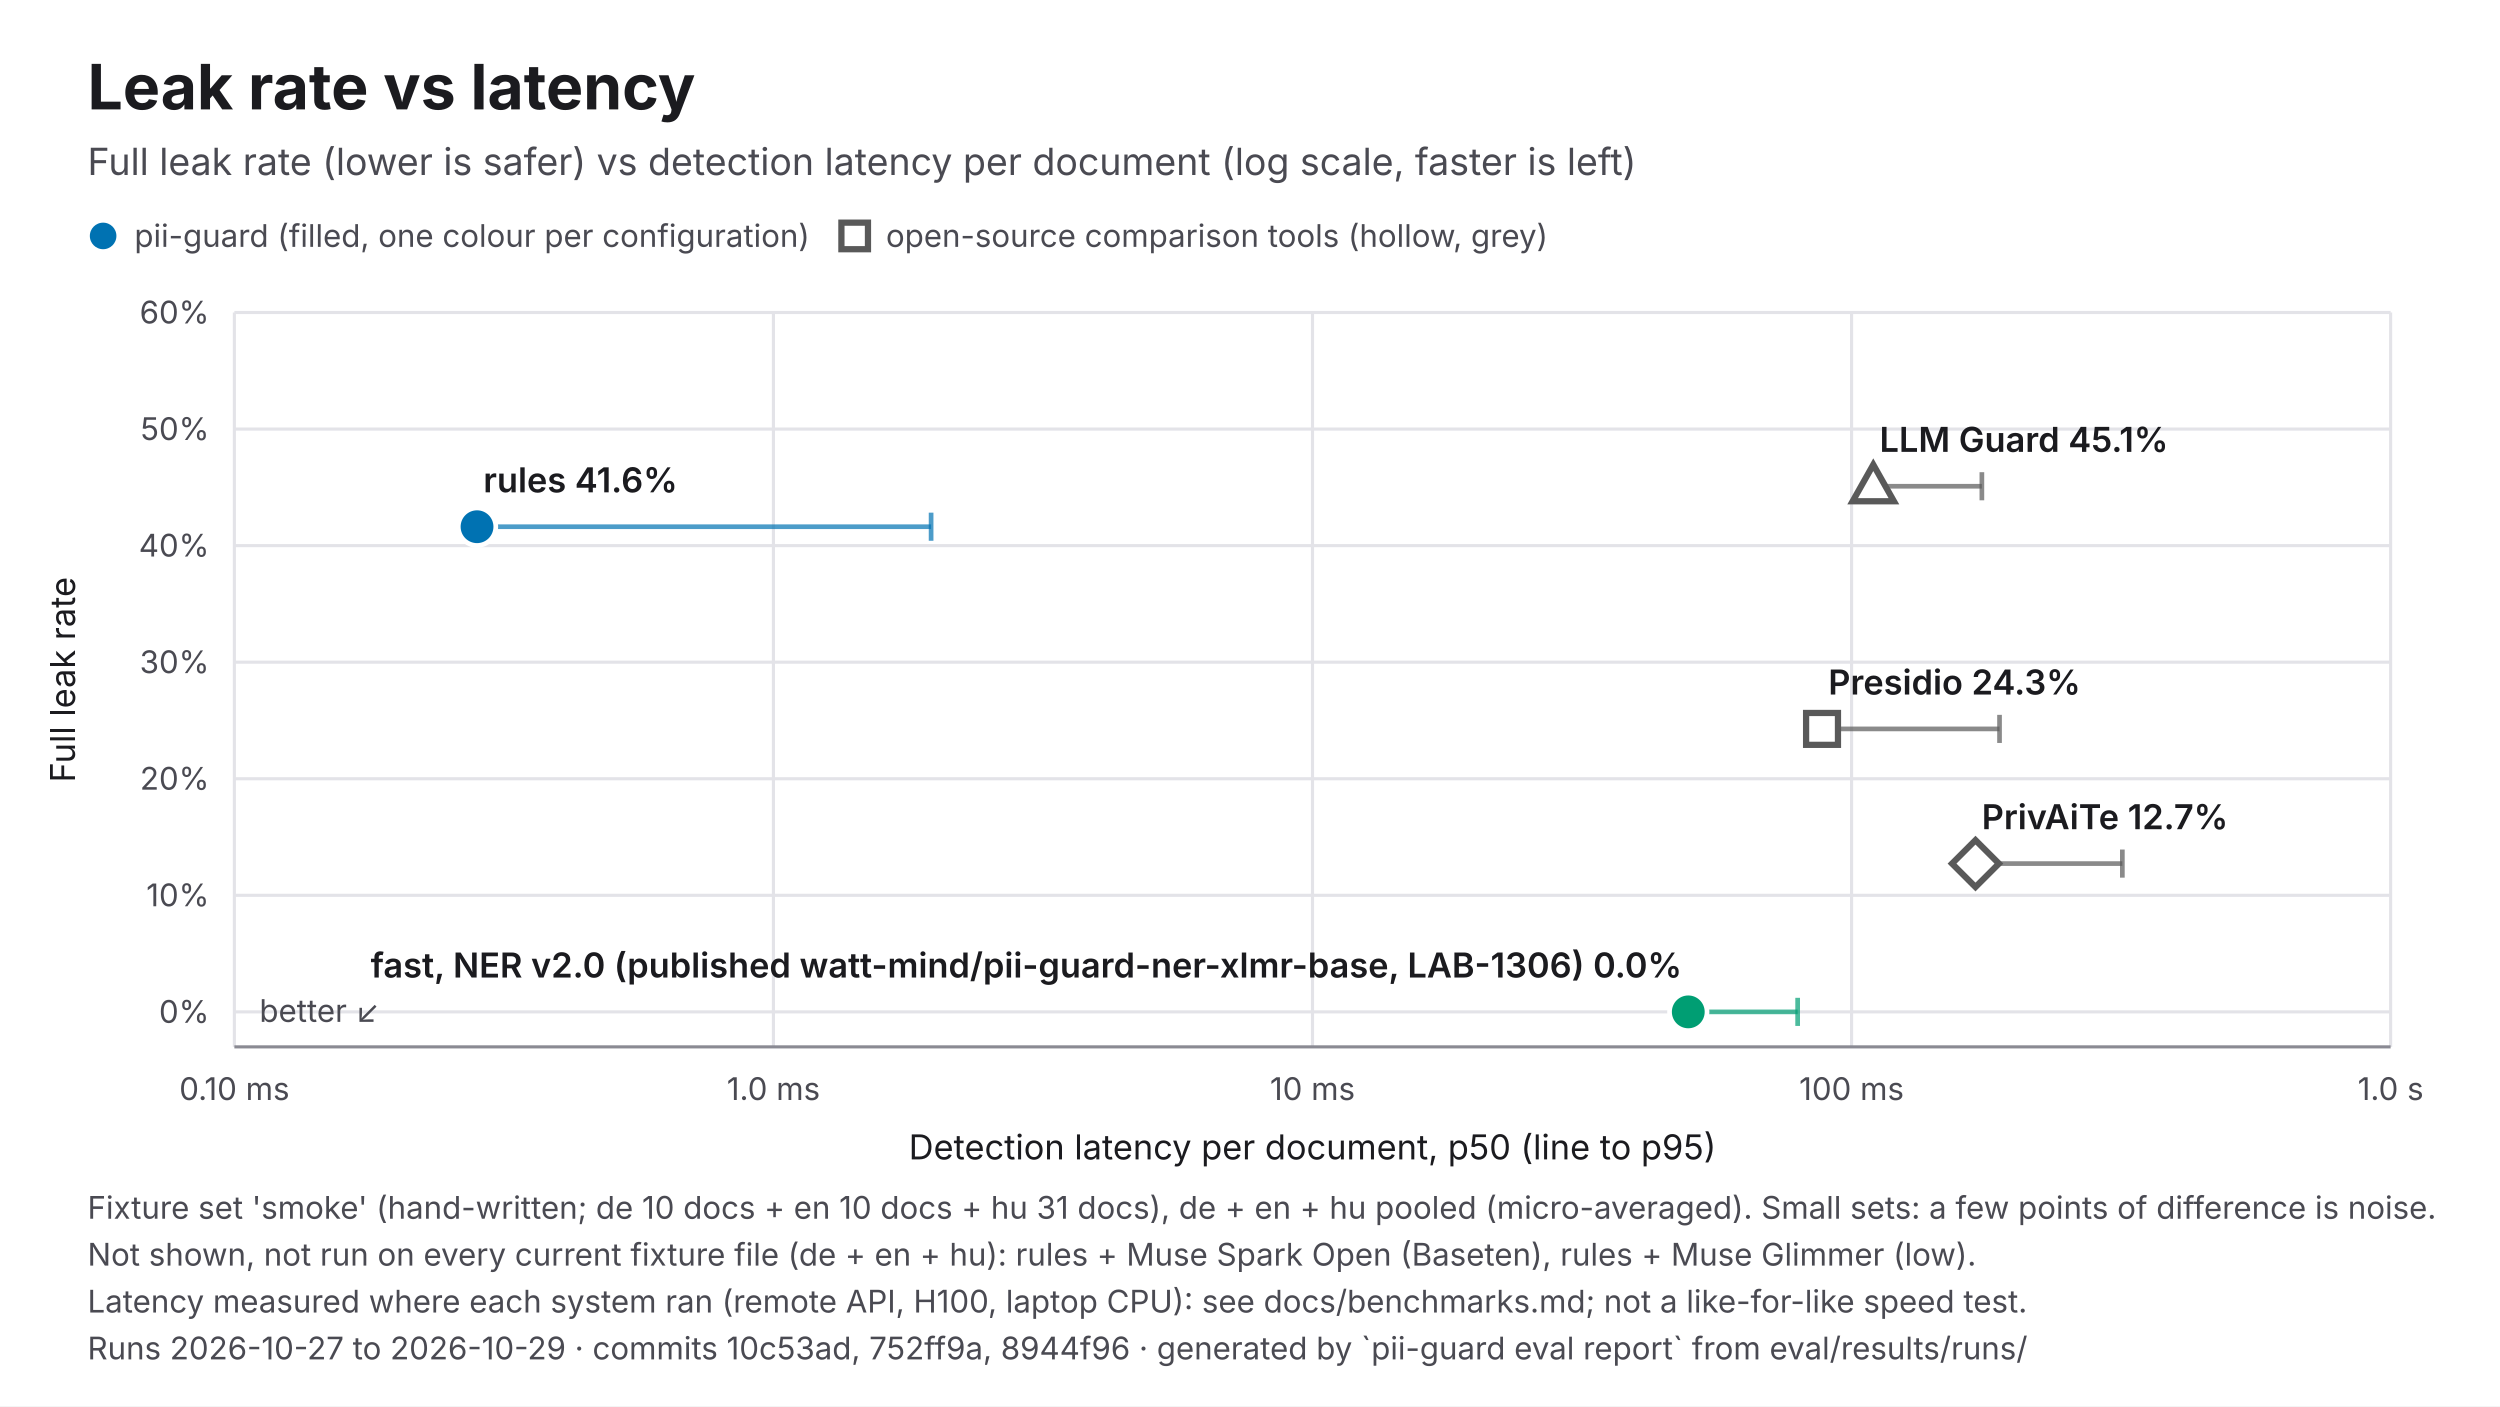
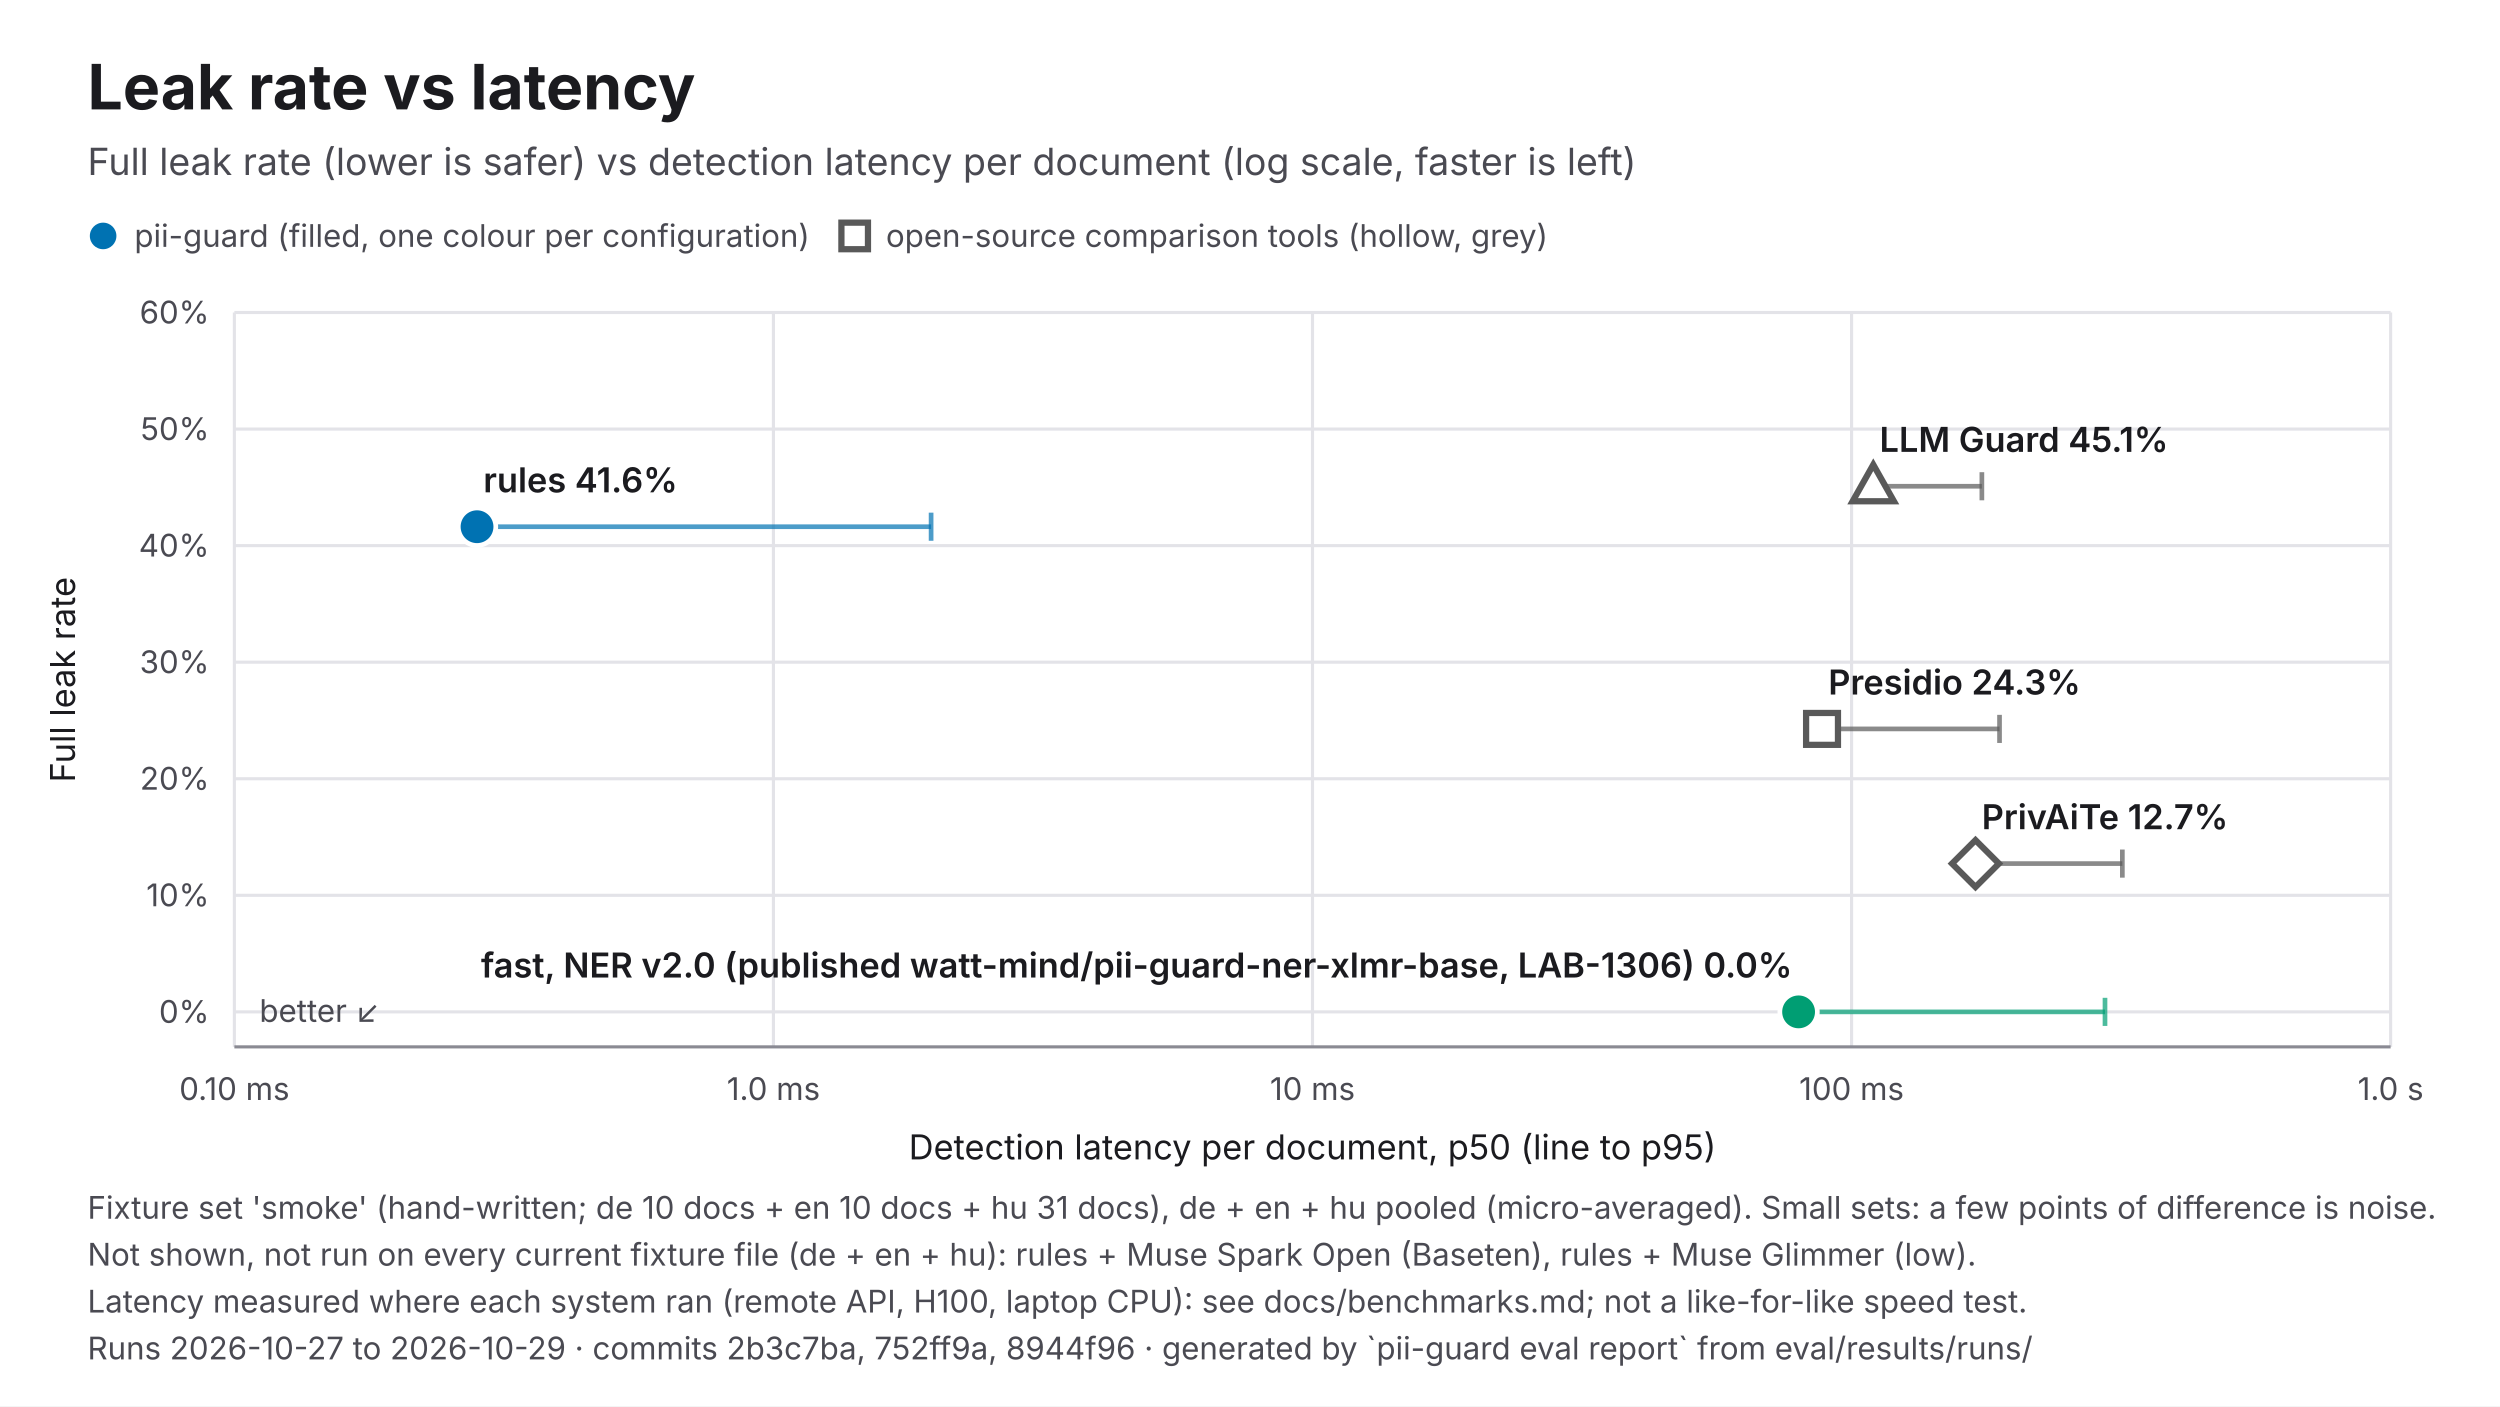
<svg xmlns="http://www.w3.org/2000/svg" viewBox="0 0 1600 900" width="1600" height="900" role="img" aria-labelledby="t d" font-family="Inter, 'Helvetica Neue', Helvetica, Arial, sans-serif">
  <rect width="1600" height="900" fill="#FFFFFF" />
  <text x="56" y="70" font-size="40" fill="#1B1B1F" font-weight="700">Leak rate vs latency</text>
  <text x="56" y="112" font-size="24" fill="#4A4A52">Full leak rate (lower is safer) vs detection latency per document (log scale, faster is left)</text>
  <line x1="150" y1="647.6" x2="1530" y2="647.6" stroke="#E3E3E8" stroke-width="2" />
  <text x="134" y="654.6" font-size="20" fill="#4A4A52" text-anchor="end">0%</text>
  <line x1="150" y1="573" x2="1530" y2="573" stroke="#E3E3E8" stroke-width="2" />
  <text x="134" y="580" font-size="20" fill="#4A4A52" text-anchor="end">10%</text>
  <line x1="150" y1="498.4" x2="1530" y2="498.4" stroke="#E3E3E8" stroke-width="2" />
  <text x="134" y="505.4" font-size="20" fill="#4A4A52" text-anchor="end">20%</text>
  <line x1="150" y1="423.8" x2="1530" y2="423.8" stroke="#E3E3E8" stroke-width="2" />
  <text x="134" y="430.8" font-size="20" fill="#4A4A52" text-anchor="end">30%</text>
  <line x1="150" y1="349.2" x2="1530" y2="349.2" stroke="#E3E3E8" stroke-width="2" />
  <text x="134" y="356.2" font-size="20" fill="#4A4A52" text-anchor="end">40%</text>
  <line x1="150" y1="274.6" x2="1530" y2="274.6" stroke="#E3E3E8" stroke-width="2" />
  <text x="134" y="281.6" font-size="20" fill="#4A4A52" text-anchor="end">50%</text>
  <line x1="150" y1="200" x2="1530" y2="200" stroke="#E3E3E8" stroke-width="2" />
  <text x="134" y="207" font-size="20" fill="#4A4A52" text-anchor="end">60%</text>
  <line x1="150" y1="200" x2="150" y2="670" stroke="#E3E3E8" stroke-width="2" />
  <text x="150" y="704" font-size="20" fill="#4A4A52" text-anchor="middle">0.10 ms</text>
  <line x1="495" y1="200" x2="495" y2="670" stroke="#E3E3E8" stroke-width="2" />
  <text x="495" y="704" font-size="20" fill="#4A4A52" text-anchor="middle">1.0 ms</text>
  <line x1="840" y1="200" x2="840" y2="670" stroke="#E3E3E8" stroke-width="2" />
  <text x="840" y="704" font-size="20" fill="#4A4A52" text-anchor="middle">10 ms</text>
  <line x1="1185" y1="200" x2="1185" y2="670" stroke="#E3E3E8" stroke-width="2" />
  <text x="1185" y="704" font-size="20" fill="#4A4A52" text-anchor="middle">100 ms</text>
  <line x1="1530" y1="200" x2="1530" y2="670" stroke="#E3E3E8" stroke-width="2" />
  <text x="1530" y="704" font-size="20" fill="#4A4A52" text-anchor="middle">1.0 s</text>
  <line x1="150" y1="670" x2="1530" y2="670" stroke="#8A8A93" stroke-width="2" />
  <text x="840" y="742" font-size="22" fill="#1B1B1F" text-anchor="middle">Detection latency per document, p50 (line to p95)</text>
  <text x="48" y="435" font-size="22" fill="#1B1B1F" text-anchor="middle" transform="rotate(-90 48 435)">Full leak rate</text>
  <text x="166" y="654" font-size="20" fill="#4A4A52">better ↙</text>
  <line x1="305.3" y1="337.1" x2="595.9" y2="337.1" stroke="#0072B2" stroke-width="3" opacity="0.7" />
  <line x1="595.9" y1="328.1" x2="595.9" y2="346.1" stroke="#0072B2" stroke-width="3" opacity="0.7" />
-   <line x1="1080.5" y1="647.6" x2="1150.5" y2="647.6" stroke="#009E73" stroke-width="3" opacity="0.7" />
-   <line x1="1150.5" y1="638.6" x2="1150.5" y2="656.6" stroke="#009E73" stroke-width="3" opacity="0.7" />
+   <line x1="1151.1" y1="647.6" x2="1347.2" y2="647.6" stroke="#009E73" stroke-width="3" opacity="0.7" />
+   <line x1="1347.2" y1="638.6" x2="1347.2" y2="656.6" stroke="#009E73" stroke-width="3" opacity="0.7" />
  <line x1="1166.1" y1="466.5" x2="1279.7" y2="466.5" stroke="#595959" stroke-width="3" opacity="0.7" />
  <line x1="1279.7" y1="457.5" x2="1279.7" y2="475.5" stroke="#595959" stroke-width="3" opacity="0.7" />
  <line x1="1198.9" y1="311.2" x2="1268.4" y2="311.2" stroke="#595959" stroke-width="3" opacity="0.7" />
  <line x1="1268.4" y1="302.2" x2="1268.4" y2="320.2" stroke="#595959" stroke-width="3" opacity="0.7" />
  <line x1="1264.3" y1="552.7" x2="1358.3" y2="552.7" stroke="#595959" stroke-width="3" opacity="0.7" />
  <line x1="1358.3" y1="543.7" x2="1358.3" y2="561.7" stroke="#595959" stroke-width="3" opacity="0.7" />
  <circle cx="305.3" cy="337.1" r="12" fill="#0072B2" stroke="#FFFFFF" stroke-width="3" />
  <text x="309.3" y="315.1" font-size="22" fill="#1B1B1F" font-weight="600">rules 41.6%</text>
-   <circle cx="1080.5" cy="647.6" r="12" fill="#009E73" stroke="#FFFFFF" stroke-width="3" />
-   <text x="1076.5" y="625.6" font-size="22" fill="#1B1B1F" text-anchor="end" font-weight="600">fast, NER v2.0 (published watt-mind/pii-guard-ner-xlmr-base, LAB-1306) 0.0%</text>
+   <circle cx="1151.1" cy="647.6" r="12" fill="#009E73" stroke="#FFFFFF" stroke-width="3" />
+   <text x="1147.1" y="625.6" font-size="22" fill="#1B1B1F" text-anchor="end" font-weight="600">fast, NER v2.0 (published watt-mind/pii-guard-ner-xlmr-base, LAB-1306) 0.0%</text>
  <rect x="1155.9" y="456.3" width="20.4" height="20.4" fill="#FFFFFF" stroke="#595959" stroke-width="4" />
  <text x="1170.1" y="444.5" font-size="22" fill="#1B1B1F" font-weight="600">Presidio 24.3%</text>
  <polygon points="1198.9,297.4 1212.1,320.8 1185.7,320.8" fill="#FFFFFF" stroke="#595959" stroke-width="4" />
  <text x="1202.9" y="289.2" font-size="22" fill="#1B1B1F" font-weight="600">LLM Guard 45.1%</text>
  <polygon points="1264.3,537.7 1279.3,552.7 1264.3,567.7 1249.3,552.7" fill="#FFFFFF" stroke="#595959" stroke-width="4" />
  <text x="1268.3" y="530.7" font-size="22" fill="#1B1B1F" font-weight="600">PrivAiTe 12.7%</text>
  <circle cx="66" cy="151" r="10" fill="#0072B2" stroke="#FFFFFF" stroke-width="3" />
  <text x="86" y="158" font-size="20" fill="#4A4A52">pii-guard (filled, one colour per configuration)</text>
  <rect x="538.5" y="142.5" width="17" height="17" fill="#FFFFFF" stroke="#595959" stroke-width="4" />
  <text x="567" y="158" font-size="20" fill="#4A4A52">open-source comparison tools (hollow, grey)</text>
  <text x="56" y="780" font-size="20" fill="#4A4A52">Fixture set 'smoke' (hand-written; de 10 docs + en 10 docs + hu 31 docs), de + en + hu pooled (micro-averaged). Small sets: a few points of difference is noise.</text>
  <text x="56" y="810" font-size="20" fill="#4A4A52">Not shown, not run on every current fixture file (de + en + hu): rules + Muse Spark Open (Baseten), rules + Muse Glimmer (low).</text>
  <text x="56" y="840" font-size="20" fill="#4A4A52">Latency measured where each system ran (remote API, H100, laptop CPU): see docs/benchmarks.md; not a like-for-like speed test.</text>
-   <text x="56" y="870" font-size="20" fill="#4A4A52">Runs 2026-10-27 to 2026-10-29 · commits 10c53ad, 752ff9a, 8944f96 · generated by `pii-guard eval report` from eval/results/runs/</text>
+   <text x="56" y="870" font-size="20" fill="#4A4A52">Runs 2026-10-27 to 2026-10-29 · commits 2b3c7ba, 752ff9a, 8944f96 · generated by `pii-guard eval report` from eval/results/runs/</text>
</svg>
